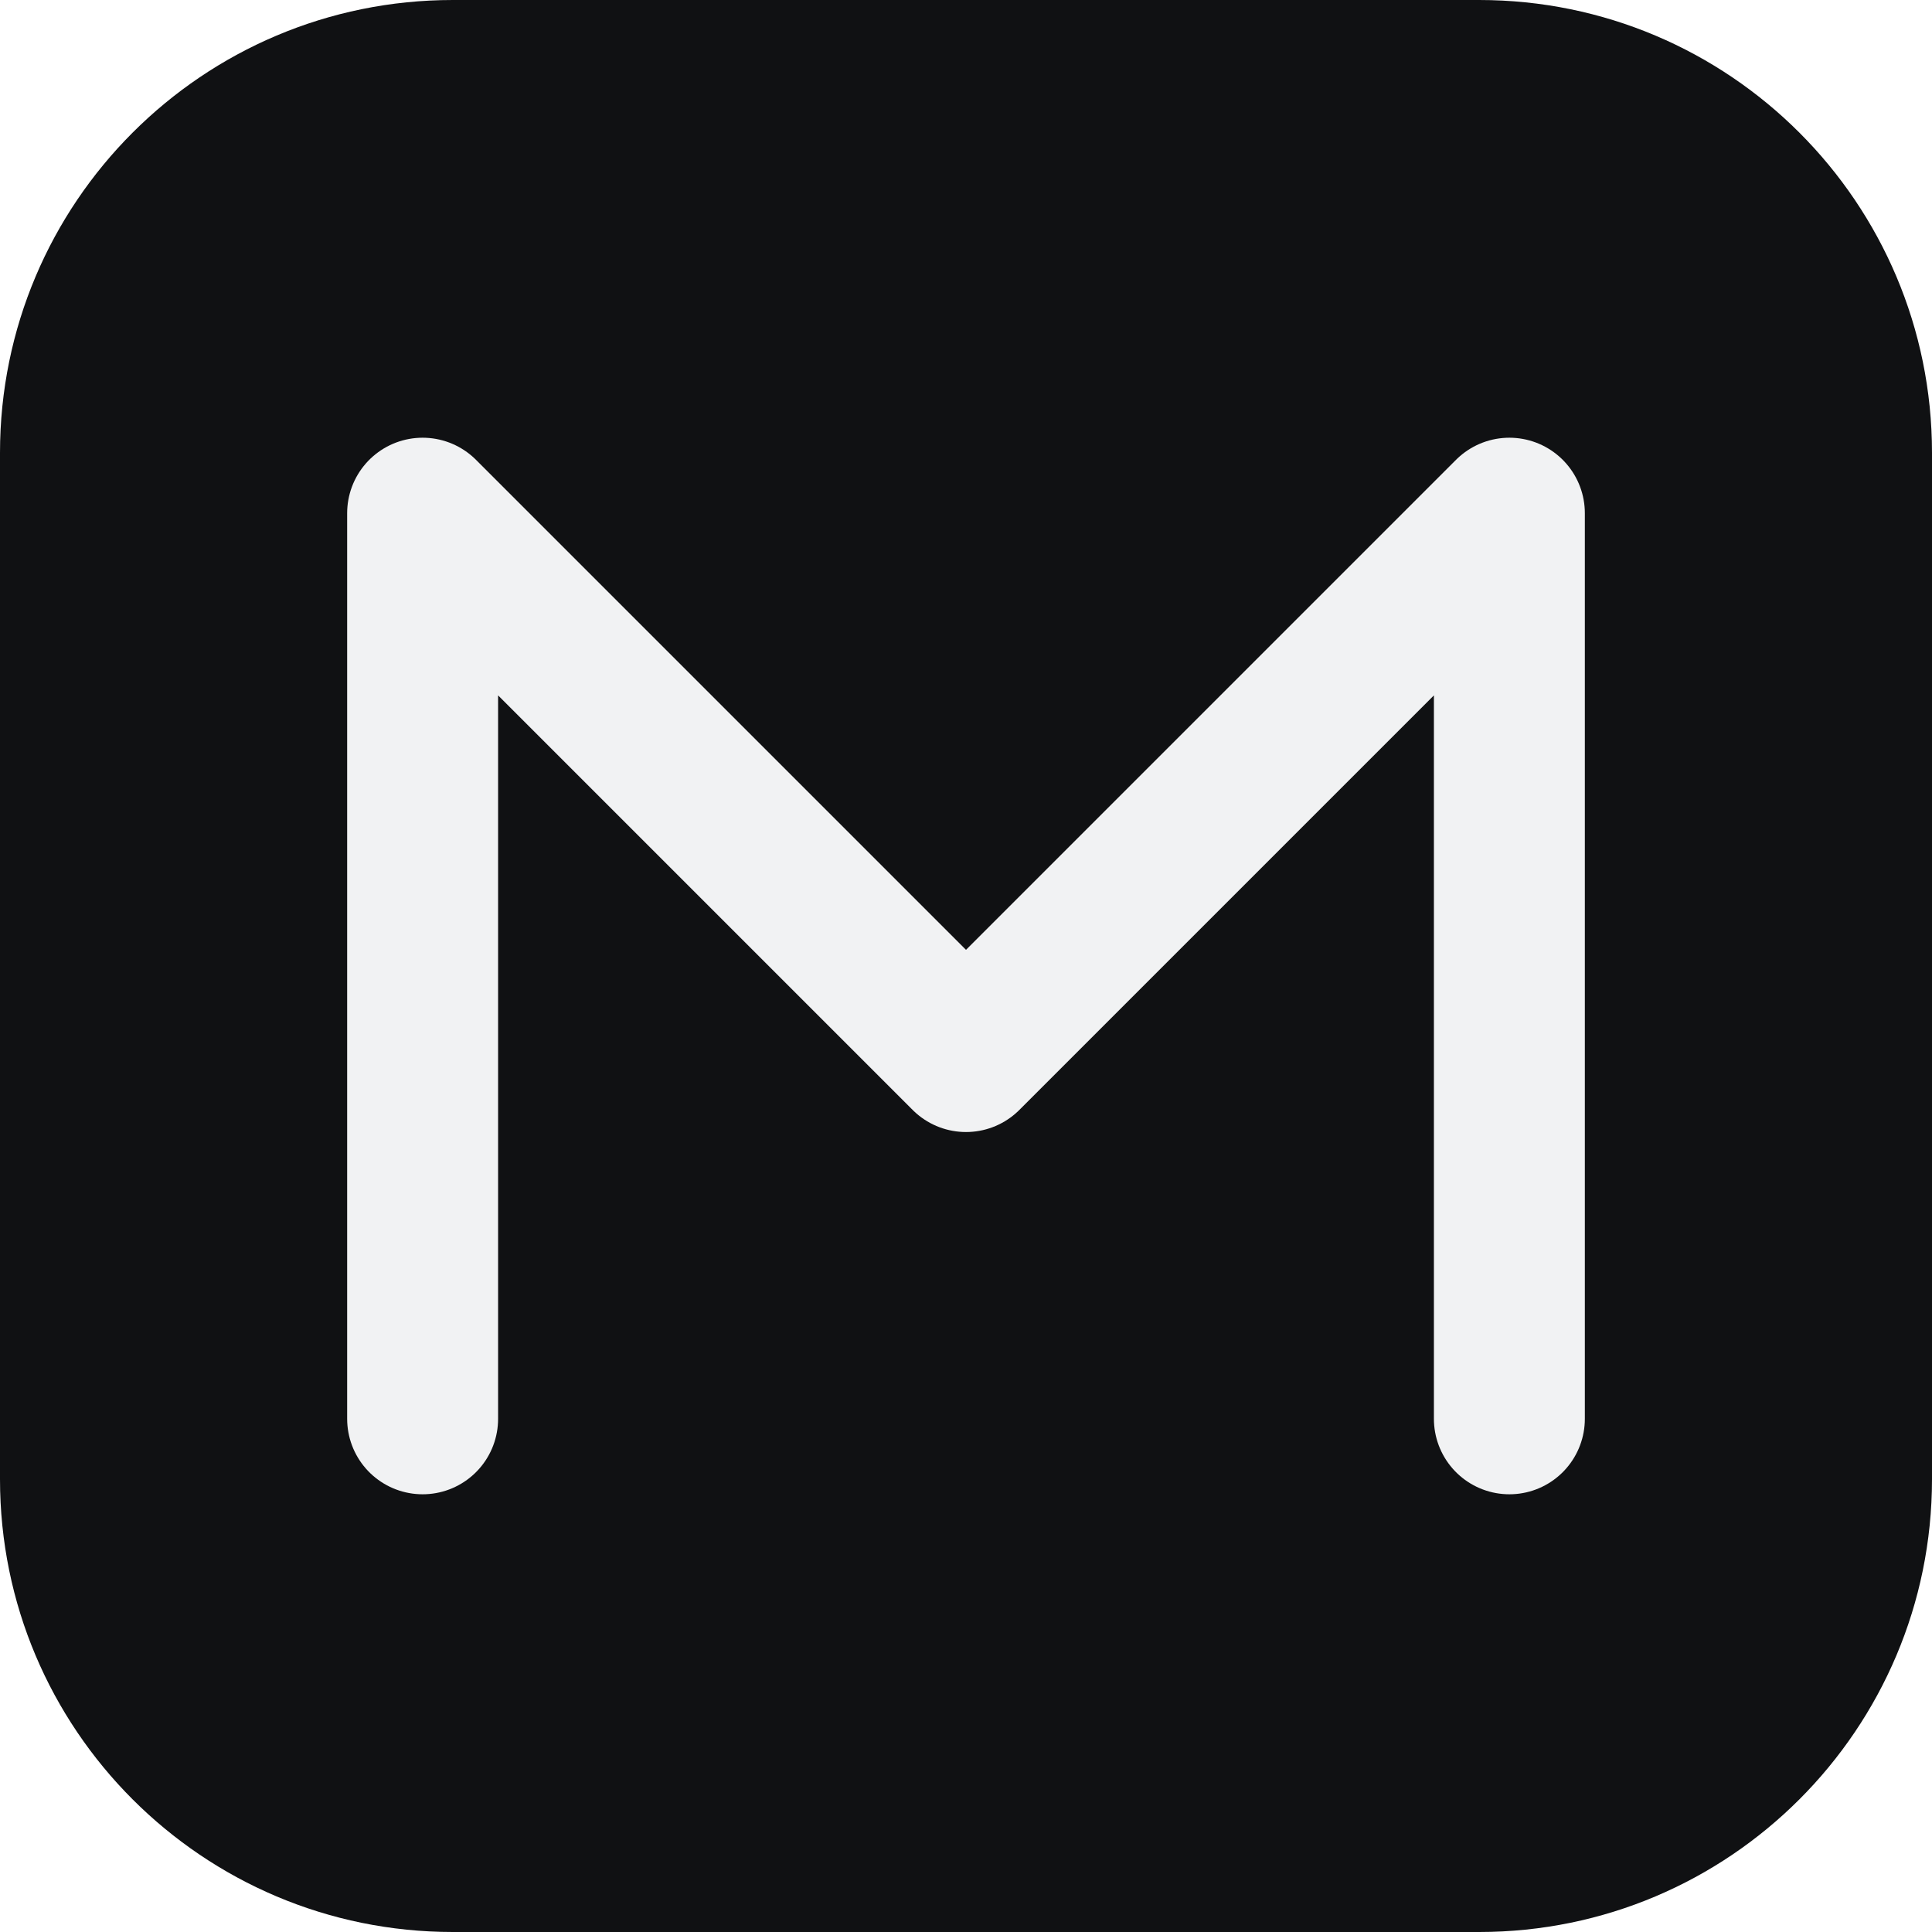
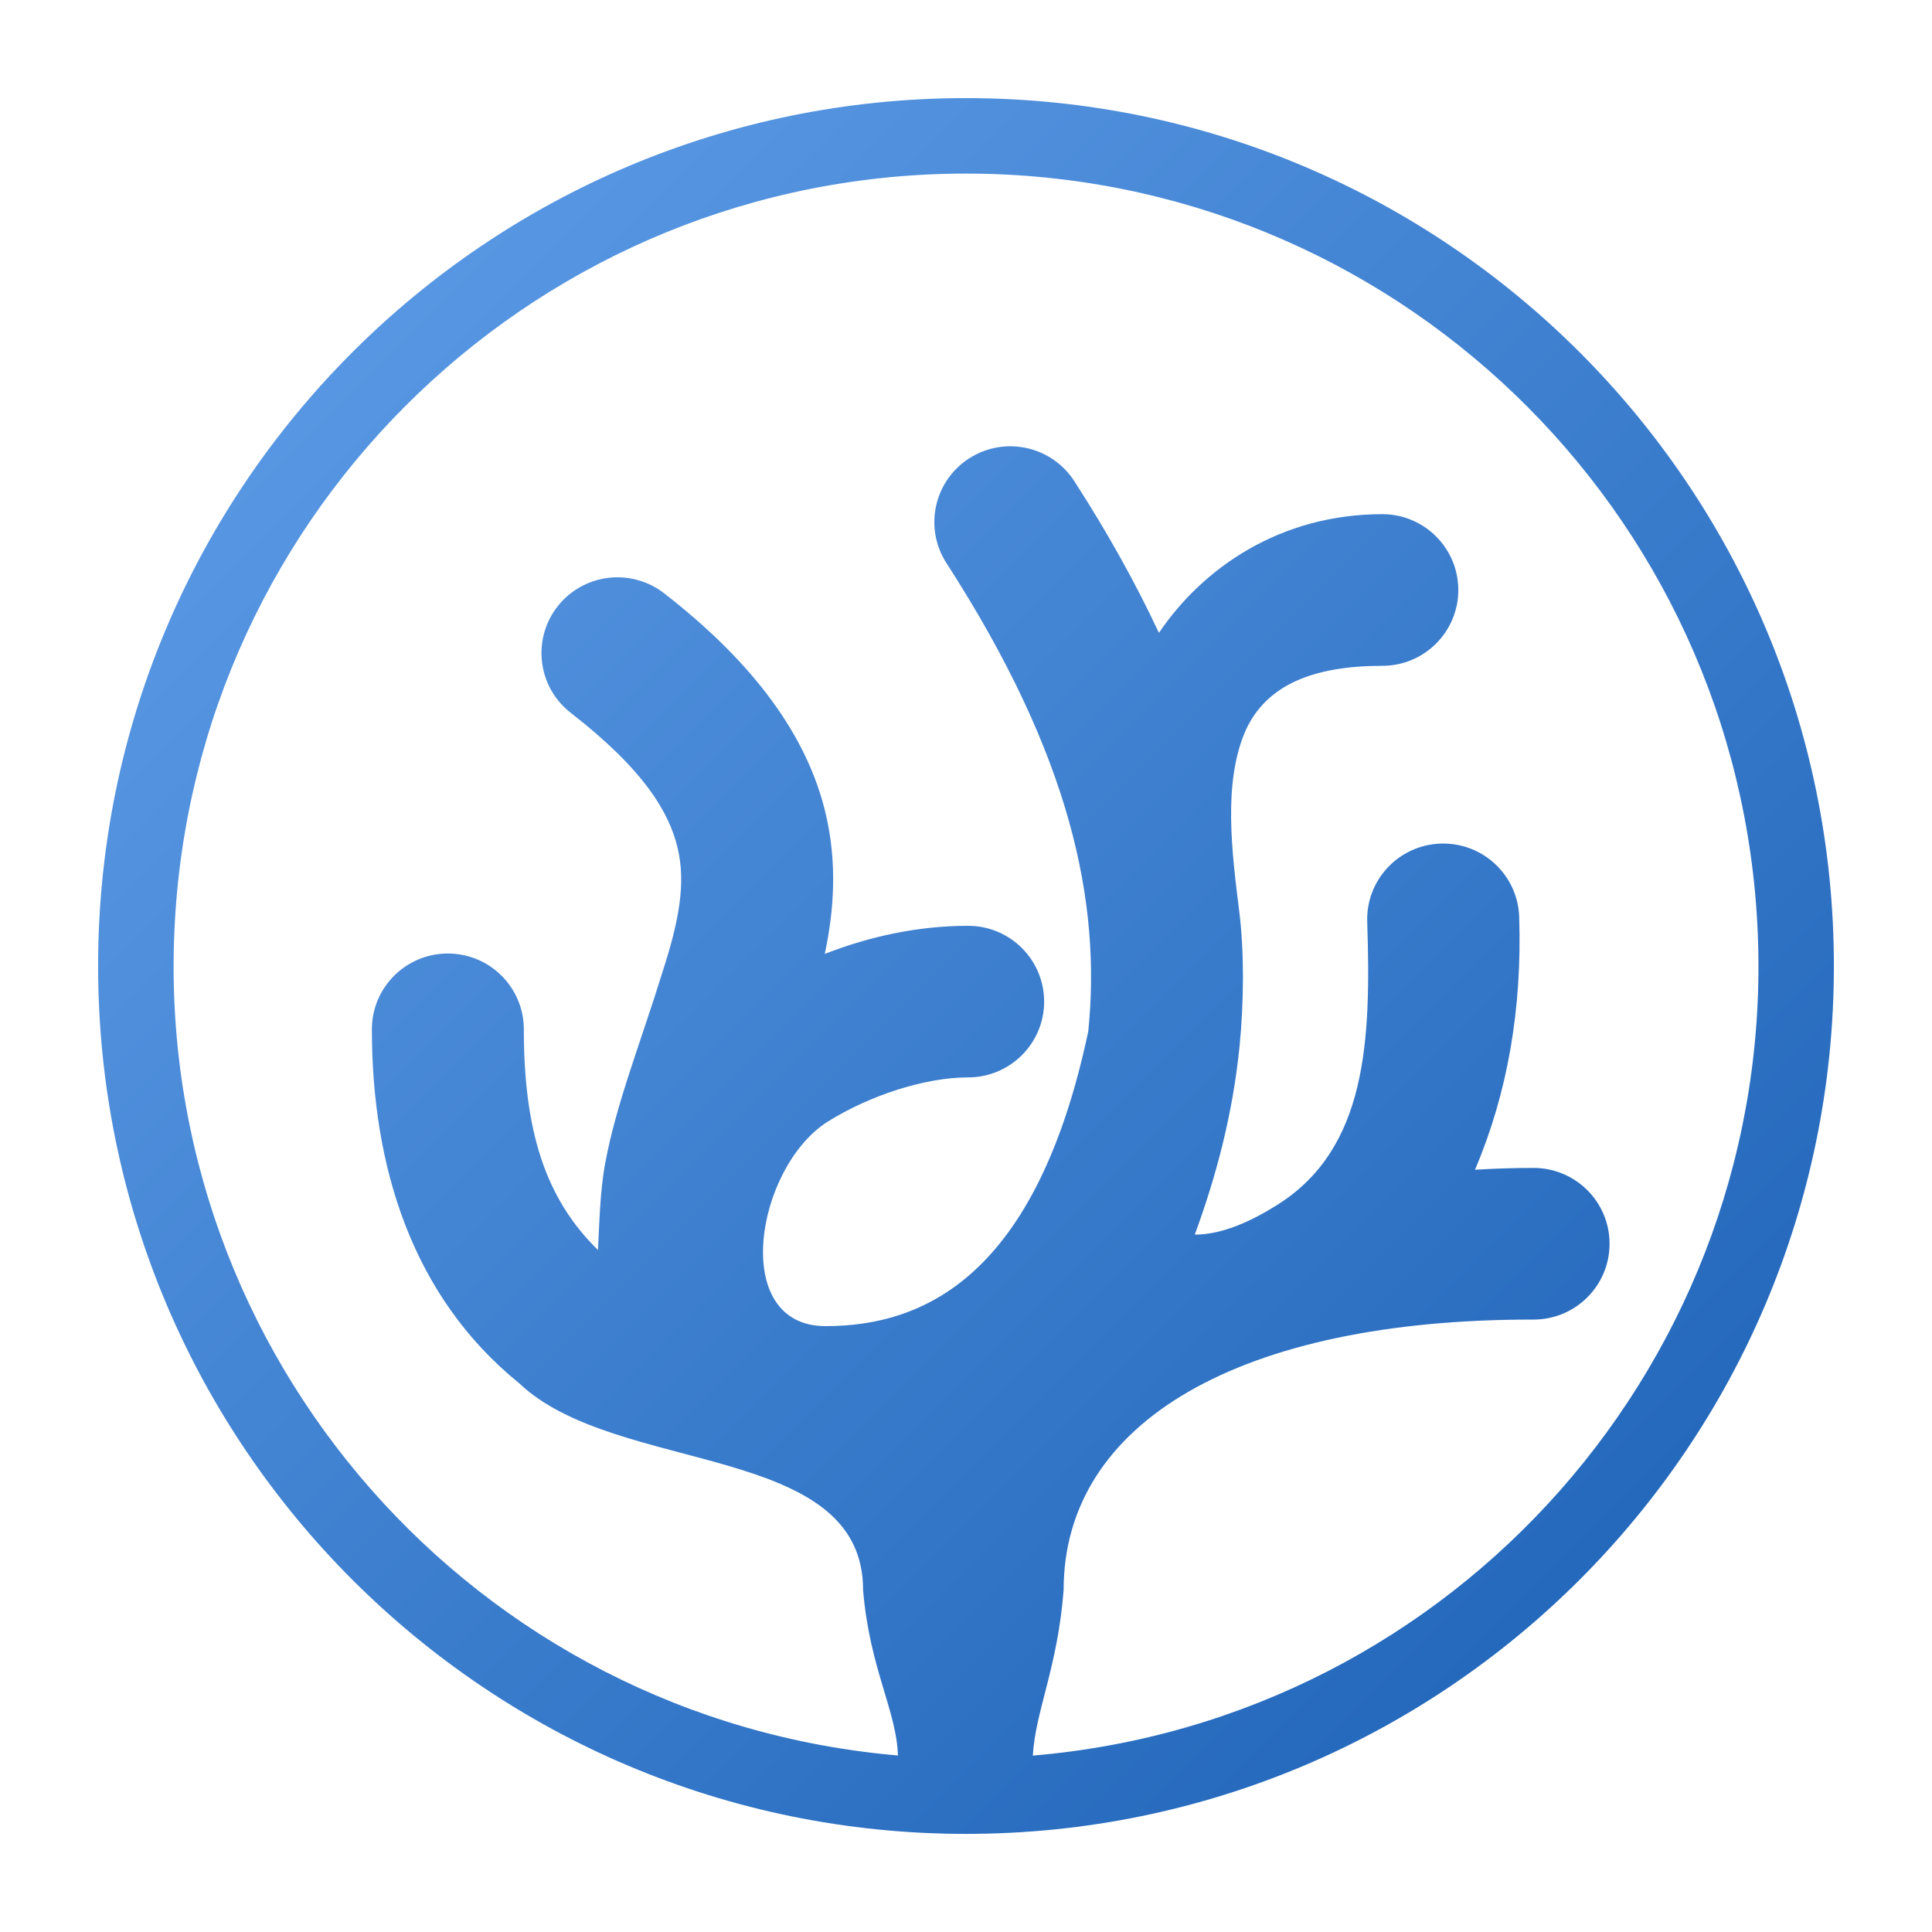
<svg xmlns="http://www.w3.org/2000/svg" width="128" height="128" viewBox="0 0 128 128">
-   <rect width="128" height="128" rx="30" fill="#101113" />
-   <path d="M28 94V34l36 36 36-36v60" fill="none" stroke="#f1f2f3" stroke-width="10" stroke-linecap="round" stroke-linejoin="round" />
+   <defs>
+     <linearGradient id="blue" x1="0" y1="0" x2="1" y2="1">
+       <stop stop-color="#62a0ea" />
+       <stop offset="1" stop-color="#1a5fb4" />
+     </linearGradient>
+   </defs>
+   <path transform="translate(24.64 28.5) scale(.82)" fill="url(#blue)" fill-rule="evenodd" d="M48,-26.829 a70.122,70.122 0 1 0 0,140.244 a70.122,70.122 0 1 0 0,-140.244 Z M48.26,2.274 C45.406,4.105 44.583,7.898 46.422,10.742 C56.531,26.397 58.917,38.205 57.882,48.553 C53.698,68.369 44.603,72.389 36.655,72.389 C28.895,72.389 30.973,59.618 36.806,55.88 C40.288,53.706 44.748,52.293 48.171,52.293 C51.563,52.293 54.313,49.552 54.313,46.17 C54.313,42.787 51.563,40.046 48.171,40.046 C44.173,40.046 40.251,40.886 36.59,42.316 C37.338,38.787 37.614,34.973 36.647,30.919 C35.179,24.763 30.953,18.883 23.615,13.183 C22.33,12.183 20.7,11.734 19.083,11.934 C17.466,12.134 15.995,12.966 14.994,14.248 C12.912,16.918 13.394,20.766 16.072,22.843 C22.05,27.486 24.024,30.923 24.699,33.752 C25.374,36.581 24.831,39.616 23.475,43.786 C21.742,49.406 19.73,54.423 18.848,59.234 C18.414,61.602 18.377,64.179 18.265,66.238 C13.96,62.042 12.275,56.502 12.275,48.407 C12.274,45.025 9.524,42.283 6.133,42.284 C2.744,42.287 -0.002,45.027 -0.003,48.407 C-0.003,59.463 3.23,69.983 11.895,77.001 C19.739,84.474 39.686,81.712 39.686,93.709 C40.2,100 42.4,103.5 42.5,107.08 A64.024,64.024 0 1 1 53.4,107.089 C53.6,103.5 55.4,100 55.888,93.709 C55.888,80.097 70.233,71.824 93.848,71.86 C97.24,71.865 99.992,69.126 99.997,65.744 C100.003,62.361 97.259,59.614 93.867,59.608 C92.252,59.606 90.678,59.661 89.126,59.753 C91.766,53.544 92.937,46.708 92.695,39.324 C92.583,35.943 89.745,33.293 86.356,33.403 C82.963,33.513 80.305,36.346 80.416,39.729 C80.736,49.397 80.374,58.03 73.171,62.581 C71.123,63.874 68.742,64.996 66.484,64.996 C68.237,60.228 69.561,55.195 70.103,49.77 C70.449,46.308 70.486,42.195 70.091,39 C69.478,34.05 68.738,28.436 70.617,24.207 C72.305,20.565 76.087,19.04 81.64,19.04 C85.029,19.037 87.775,16.296 87.776,12.917 C87.778,9.534 85.031,6.79 81.64,6.787 C73.388,6.787 67.133,11.13 63.587,16.377 C61.733,12.417 59.475,8.336 56.747,4.112 C55.866,2.747 54.478,1.788 52.887,1.443 C52.099,1.272 51.285,1.257 50.491,1.399 C49.697,1.542 48.939,1.839 48.26,2.274 z" />
</svg>
